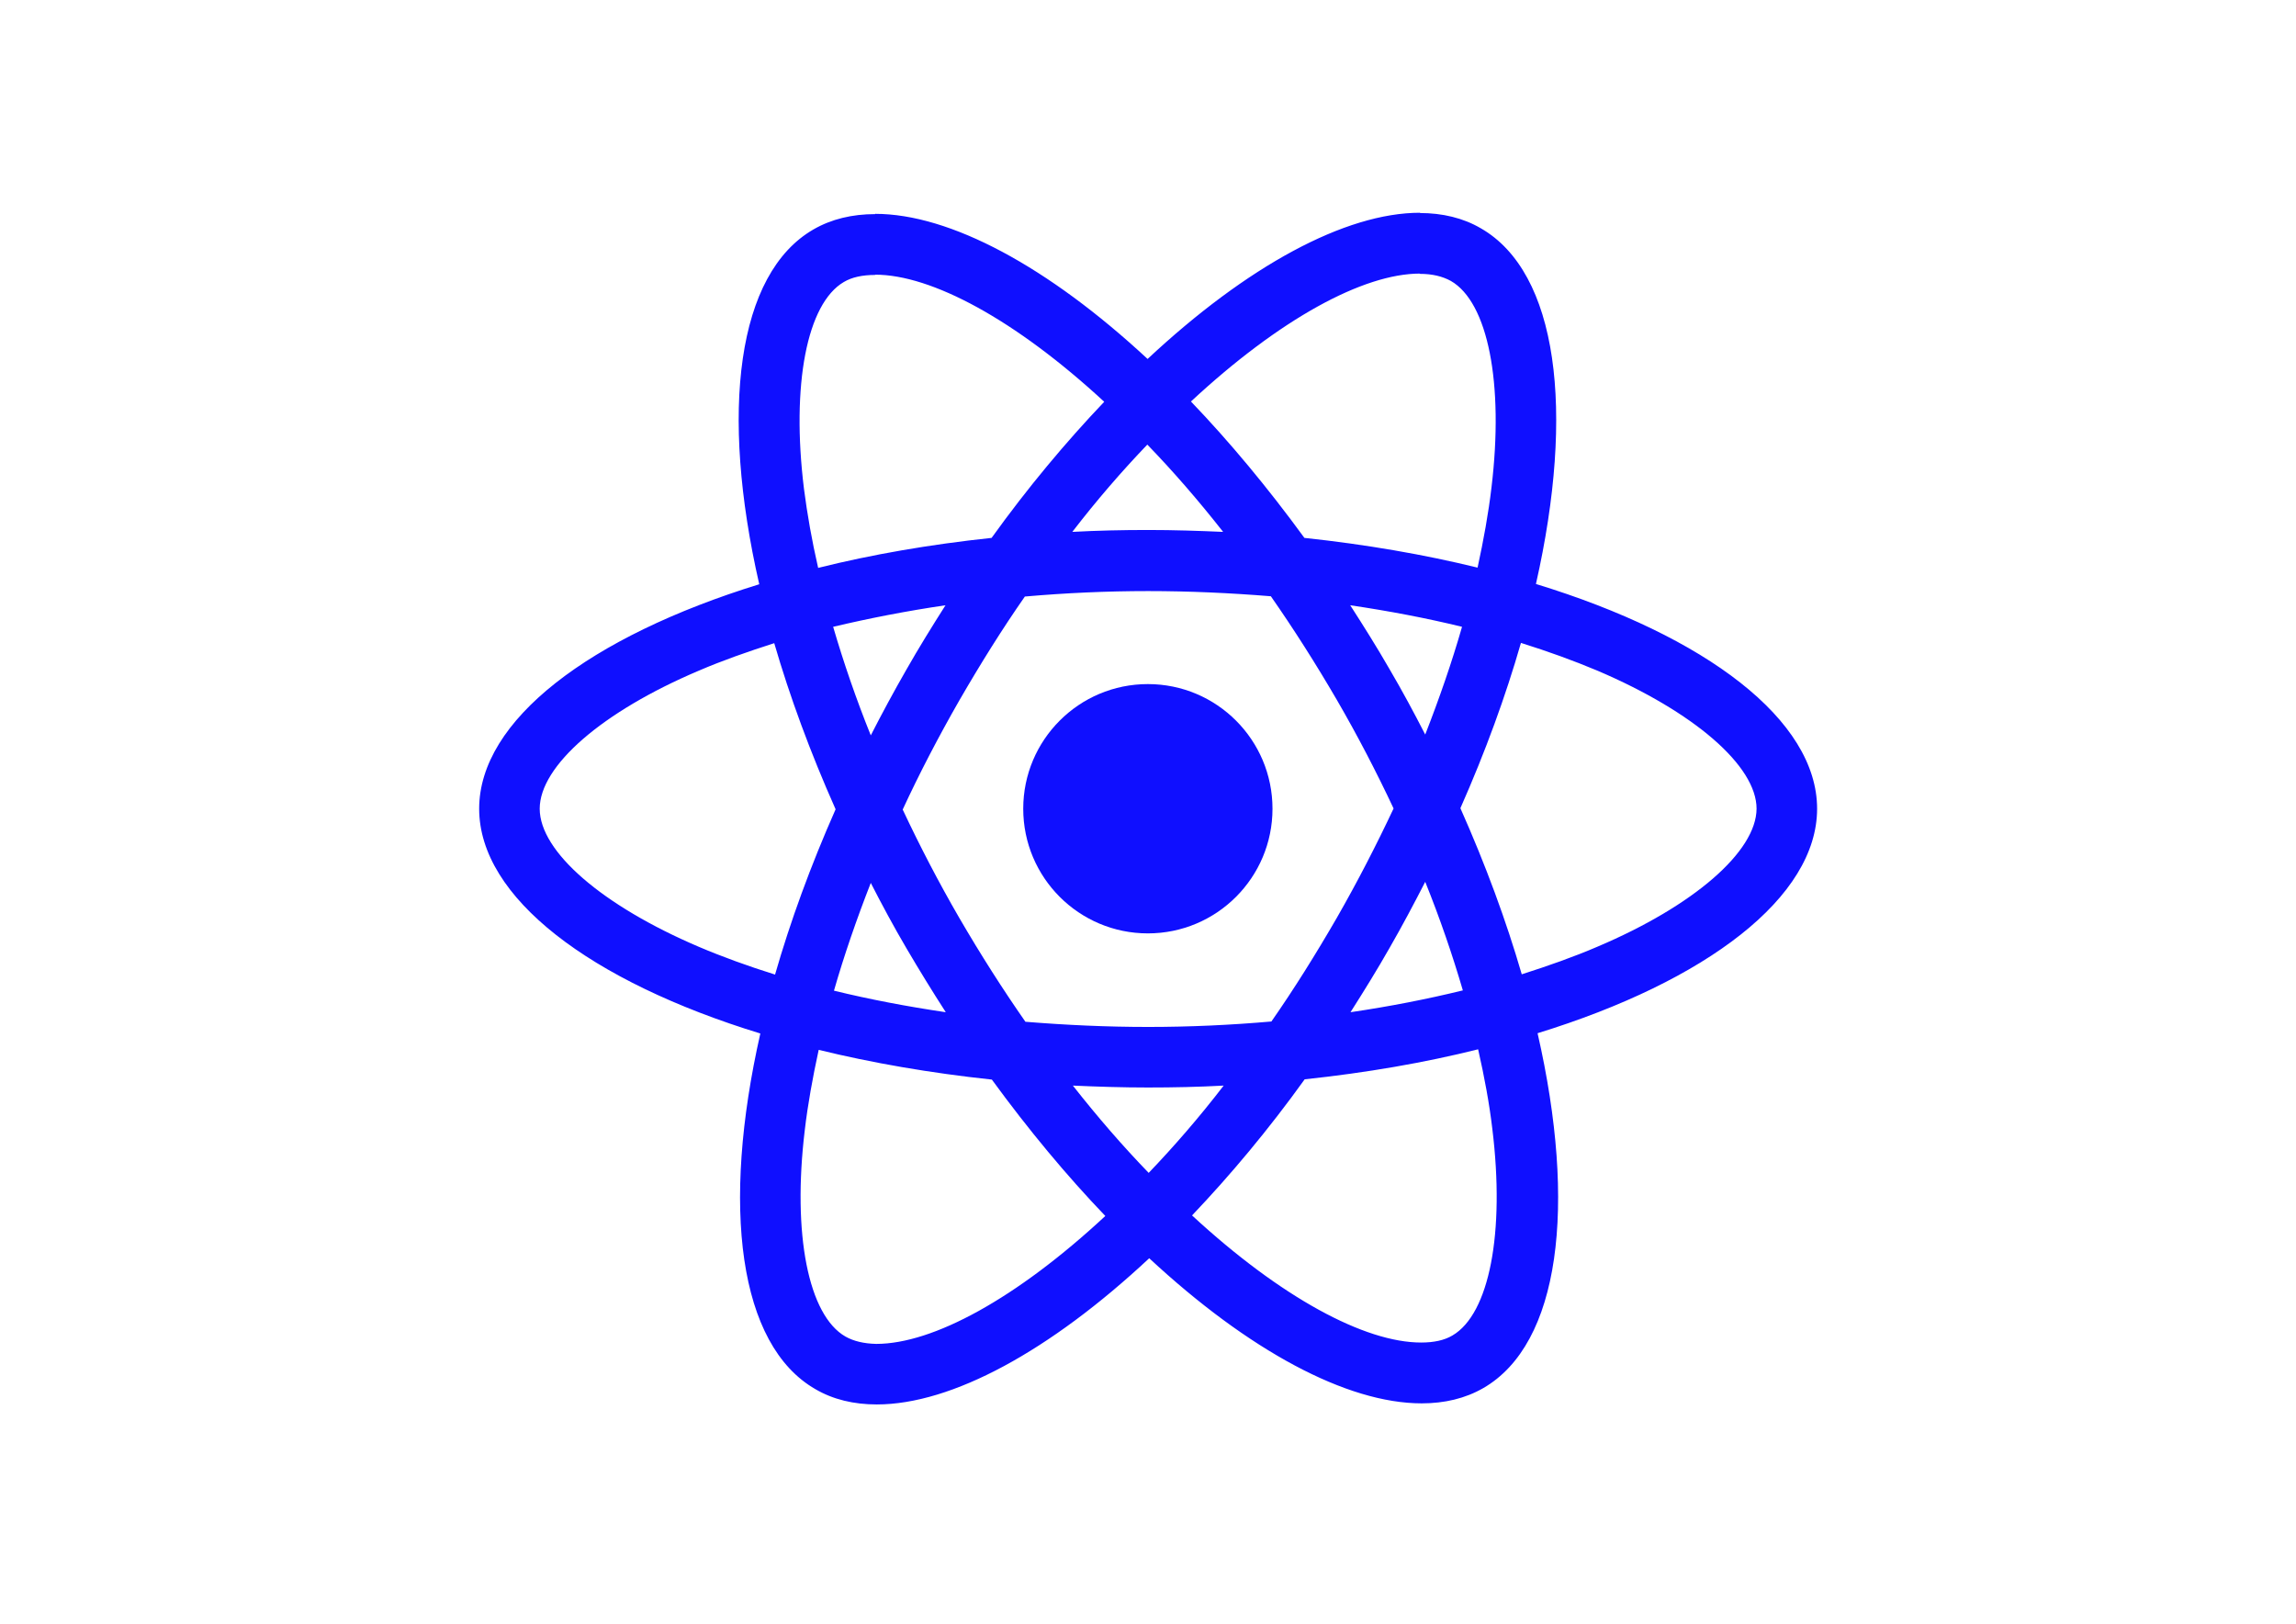
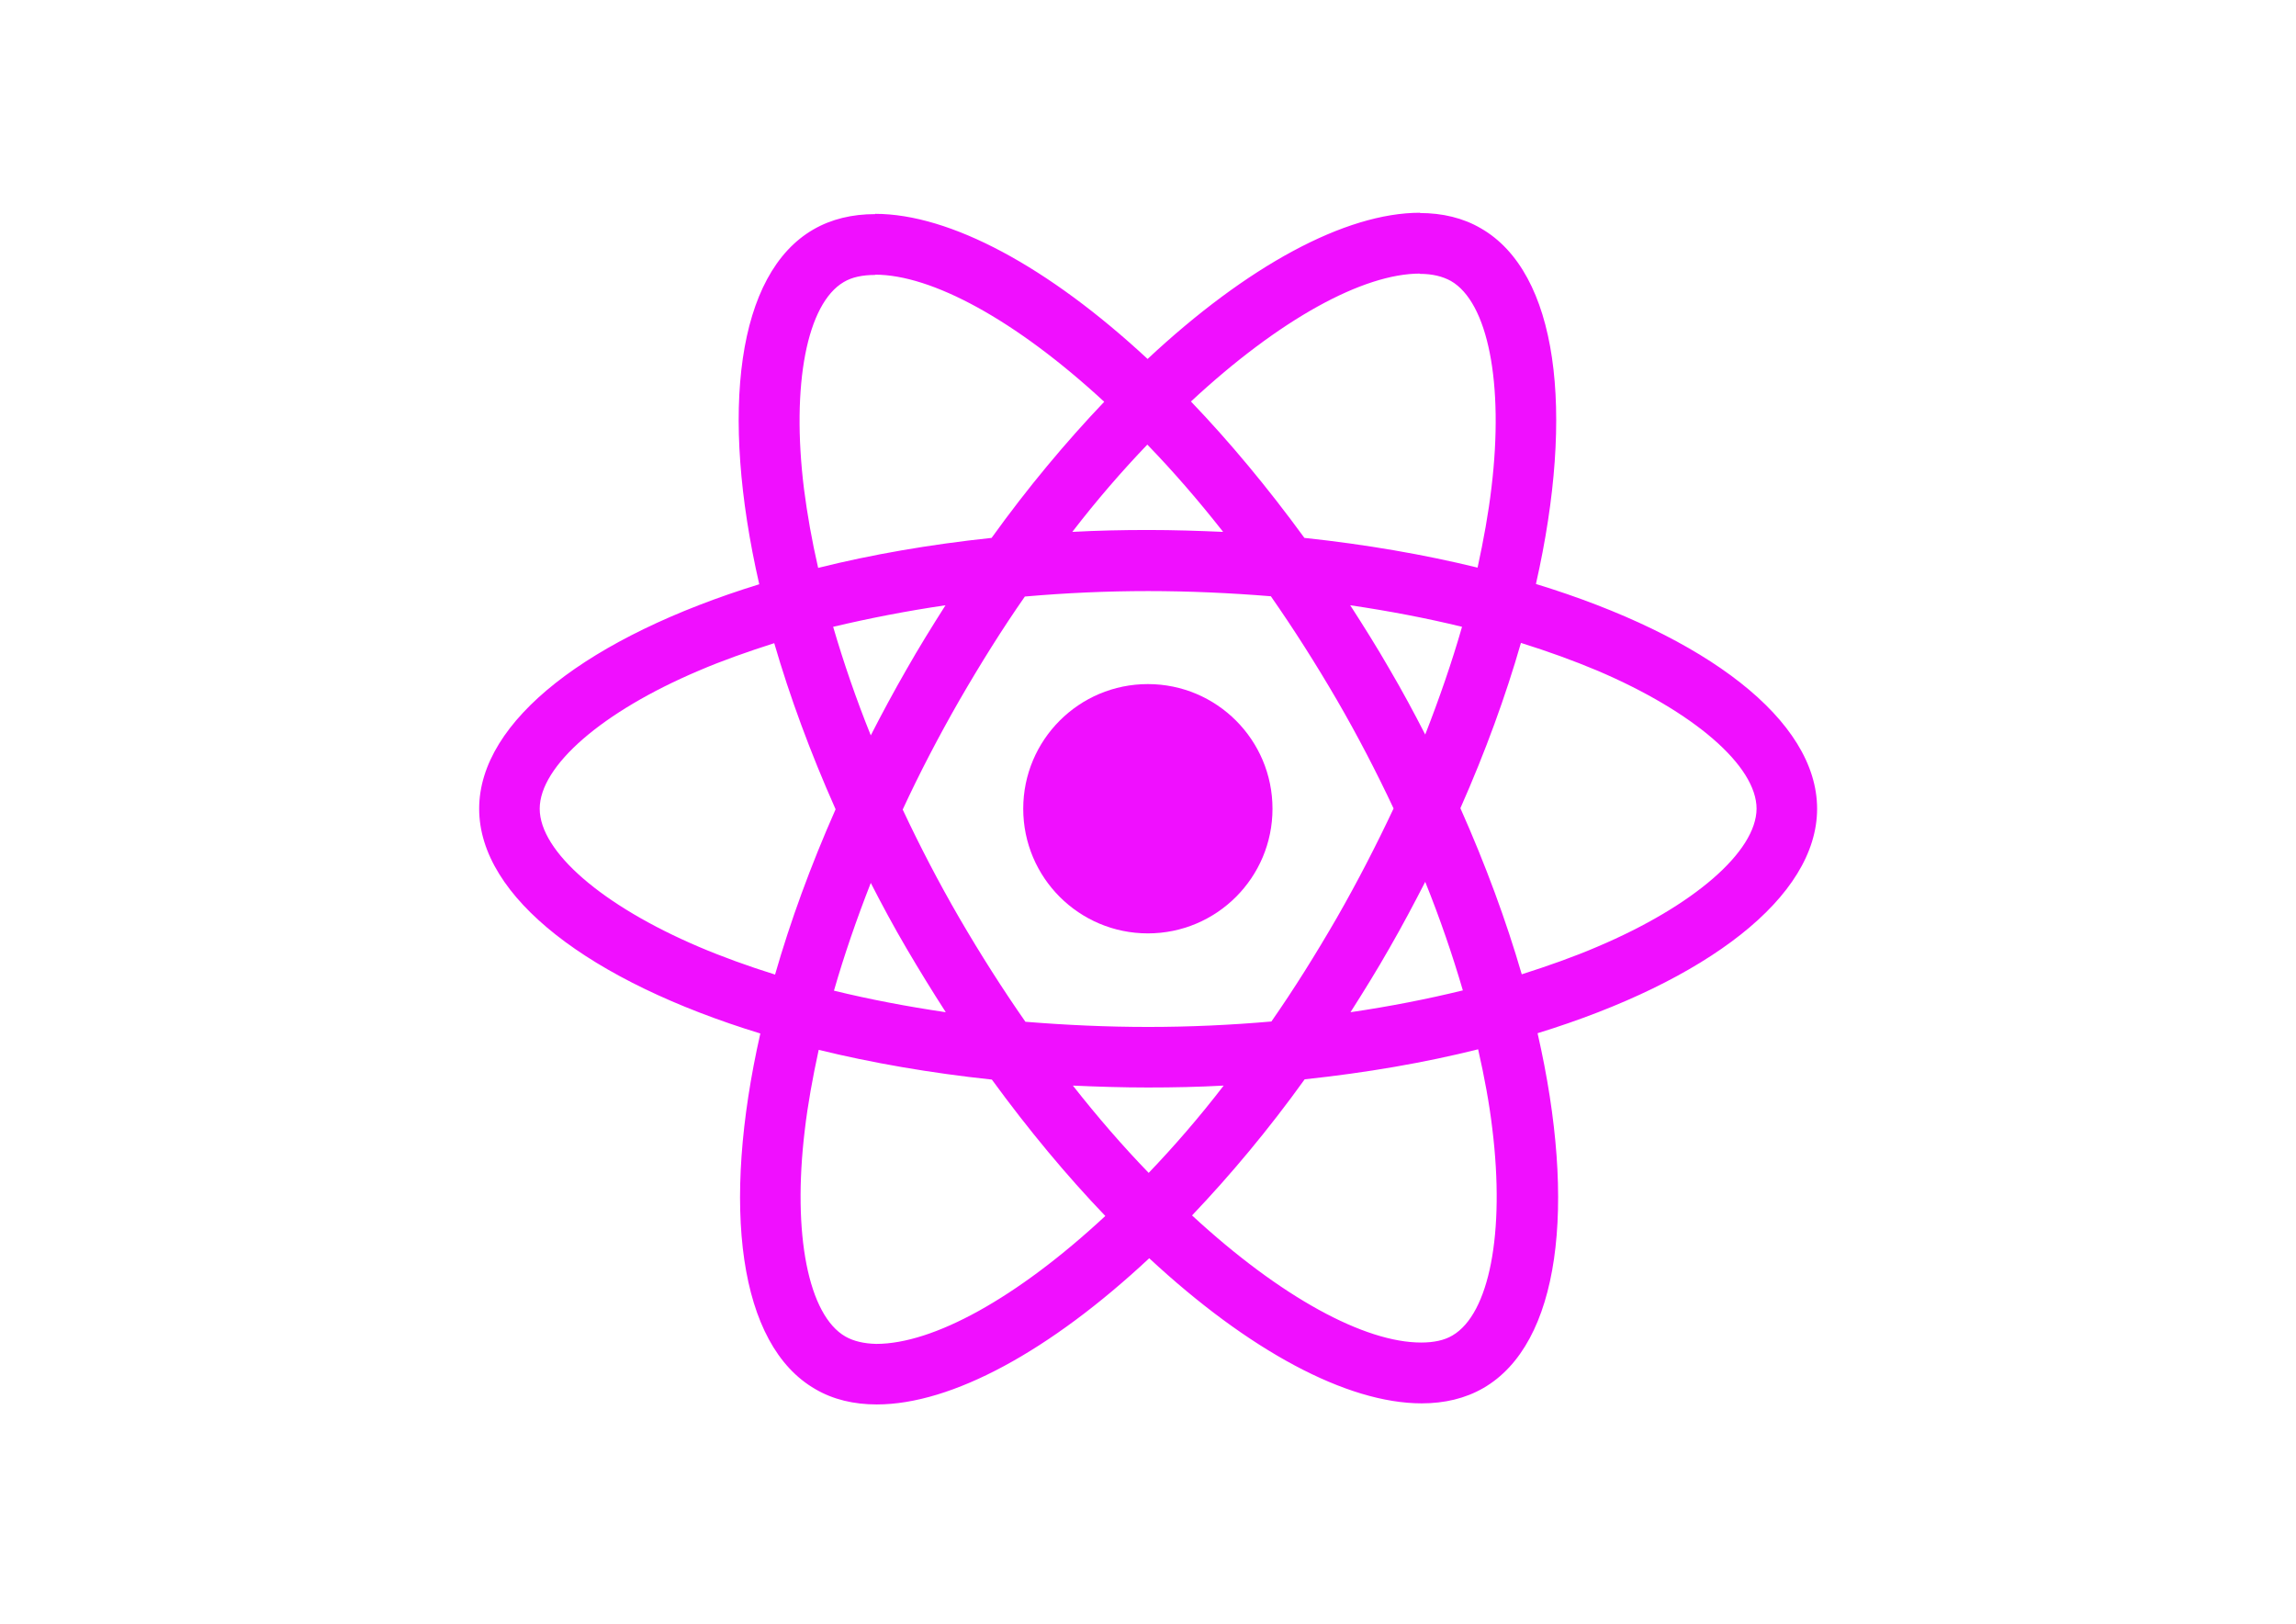
<svg xmlns="http://www.w3.org/2000/svg" viewBox="0 0 841.9 595.3">
-   <g fill="#0F0FFF">
+   <g fill="#F00FFF">
    <path d="M666.3 296.5c0-32.5-40.7-63.3-103.1-82.4 14.4-63.6 8-114.2-20.2-130.4-6.5-3.8-14.1-5.6-22.4-5.6v22.3c4.6 0 8.3.9 11.4 2.6 13.6 7.8 19.5 37.5 14.9 75.7-1.1 9.4-2.9 19.3-5.1 29.4-19.6-4.8-41-8.5-63.5-10.9-13.5-18.5-27.5-35.3-41.6-50 32.6-30.3 63.2-46.9 84-46.9V78c-27.5 0-63.5 19.6-99.9 53.6-36.4-33.8-72.4-53.2-99.9-53.2v22.3c20.7 0 51.4 16.5 84 46.6-14 14.7-28 31.4-41.3 49.9-22.6 2.4-44 6.1-63.6 11-2.3-10-4-19.7-5.2-29-4.7-38.2 1.1-67.9 14.6-75.8 3-1.8 6.9-2.6 11.5-2.6V78.5c-8.4 0-16 1.8-22.6 5.6-28.1 16.2-34.4 66.7-19.9 130.1-62.2 19.2-102.7 49.9-102.7 82.3 0 32.5 40.7 63.3 103.1 82.4-14.4 63.6-8 114.2 20.2 130.4 6.5 3.8 14.1 5.6 22.5 5.6 27.5 0 63.5-19.6 99.9-53.6 36.4 33.8 72.4 53.2 99.9 53.2 8.4 0 16-1.8 22.6-5.6 28.1-16.2 34.4-66.7 19.9-130.1 62-19.1 102.5-49.9 102.5-82.3zm-130.2-66.7c-3.7 12.9-8.3 26.2-13.5 39.5-4.1-8-8.4-16-13.1-24-4.6-8-9.5-15.8-14.4-23.4 14.2 2.1 27.9 4.7 41 7.9zm-45.8 106.5c-7.8 13.5-15.8 26.3-24.1 38.2-14.9 1.3-30 2-45.2 2-15.1 0-30.2-.7-45-1.9-8.3-11.9-16.4-24.6-24.2-38-7.6-13.1-14.5-26.4-20.8-39.8 6.2-13.4 13.2-26.8 20.7-39.9 7.8-13.5 15.8-26.3 24.1-38.2 14.9-1.3 30-2 45.2-2 15.1 0 30.2.7 45 1.9 8.3 11.9 16.4 24.6 24.2 38 7.6 13.1 14.5 26.4 20.8 39.8-6.3 13.4-13.2 26.8-20.7 39.9zm32.3-13c5.4 13.4 10 26.8 13.8 39.8-13.1 3.2-26.9 5.9-41.2 8 4.9-7.7 9.8-15.6 14.4-23.7 4.6-8 8.9-16.1 13-24.1zM421.2 430c-9.3-9.6-18.6-20.3-27.8-32 9 .4 18.2.7 27.5.7 9.4 0 18.7-.2 27.8-.7-9 11.7-18.3 22.4-27.5 32zm-74.4-58.9c-14.2-2.1-27.9-4.7-41-7.9 3.7-12.9 8.3-26.2 13.5-39.5 4.1 8 8.4 16 13.1 24 4.7 8 9.5 15.8 14.4 23.4zM420.7 163c9.3 9.6 18.6 20.3 27.8 32-9-.4-18.2-.7-27.5-.7-9.4 0-18.7.2-27.8.7 9-11.7 18.3-22.4 27.5-32zm-74 58.9c-4.9 7.7-9.8 15.6-14.4 23.7-4.6 8-8.9 16-13 24-5.4-13.4-10-26.8-13.8-39.8 13.1-3.1 26.9-5.8 41.2-7.9zm-90.5 125.2c-35.4-15.1-58.3-34.9-58.3-50.6 0-15.7 22.9-35.6 58.3-50.6 8.6-3.7 18-7 27.7-10.1 5.7 19.6 13.2 40 22.5 60.9-9.2 20.8-16.6 41.1-22.2 60.6-9.9-3.1-19.3-6.5-28-10.2zM310 490c-13.6-7.8-19.5-37.5-14.9-75.7 1.1-9.4 2.9-19.3 5.1-29.4 19.6 4.8 41 8.5 63.5 10.9 13.5 18.5 27.5 35.3 41.6 50-32.6 30.3-63.2 46.9-84 46.9-4.5-.1-8.3-1-11.3-2.7zm237.2-76.2c4.7 38.2-1.1 67.9-14.6 75.8-3 1.8-6.9 2.6-11.5 2.6-20.7 0-51.4-16.5-84-46.6 14-14.7 28-31.4 41.3-49.9 22.6-2.4 44-6.1 63.6-11 2.3 10.1 4.1 19.8 5.2 29.1zm38.5-66.7c-8.6 3.7-18 7-27.7 10.1-5.7-19.6-13.2-40-22.5-60.9 9.2-20.8 16.6-41.1 22.2-60.6 9.9 3.1 19.3 6.5 28.1 10.2 35.4 15.1 58.3 34.9 58.3 50.6-.1 15.7-23 35.6-58.4 50.6zM320.8 78.4z" />
    <circle cx="420.9" cy="296.5" r="45.7" />
    <path d="M520.5 78.1z" />
  </g>
</svg>
